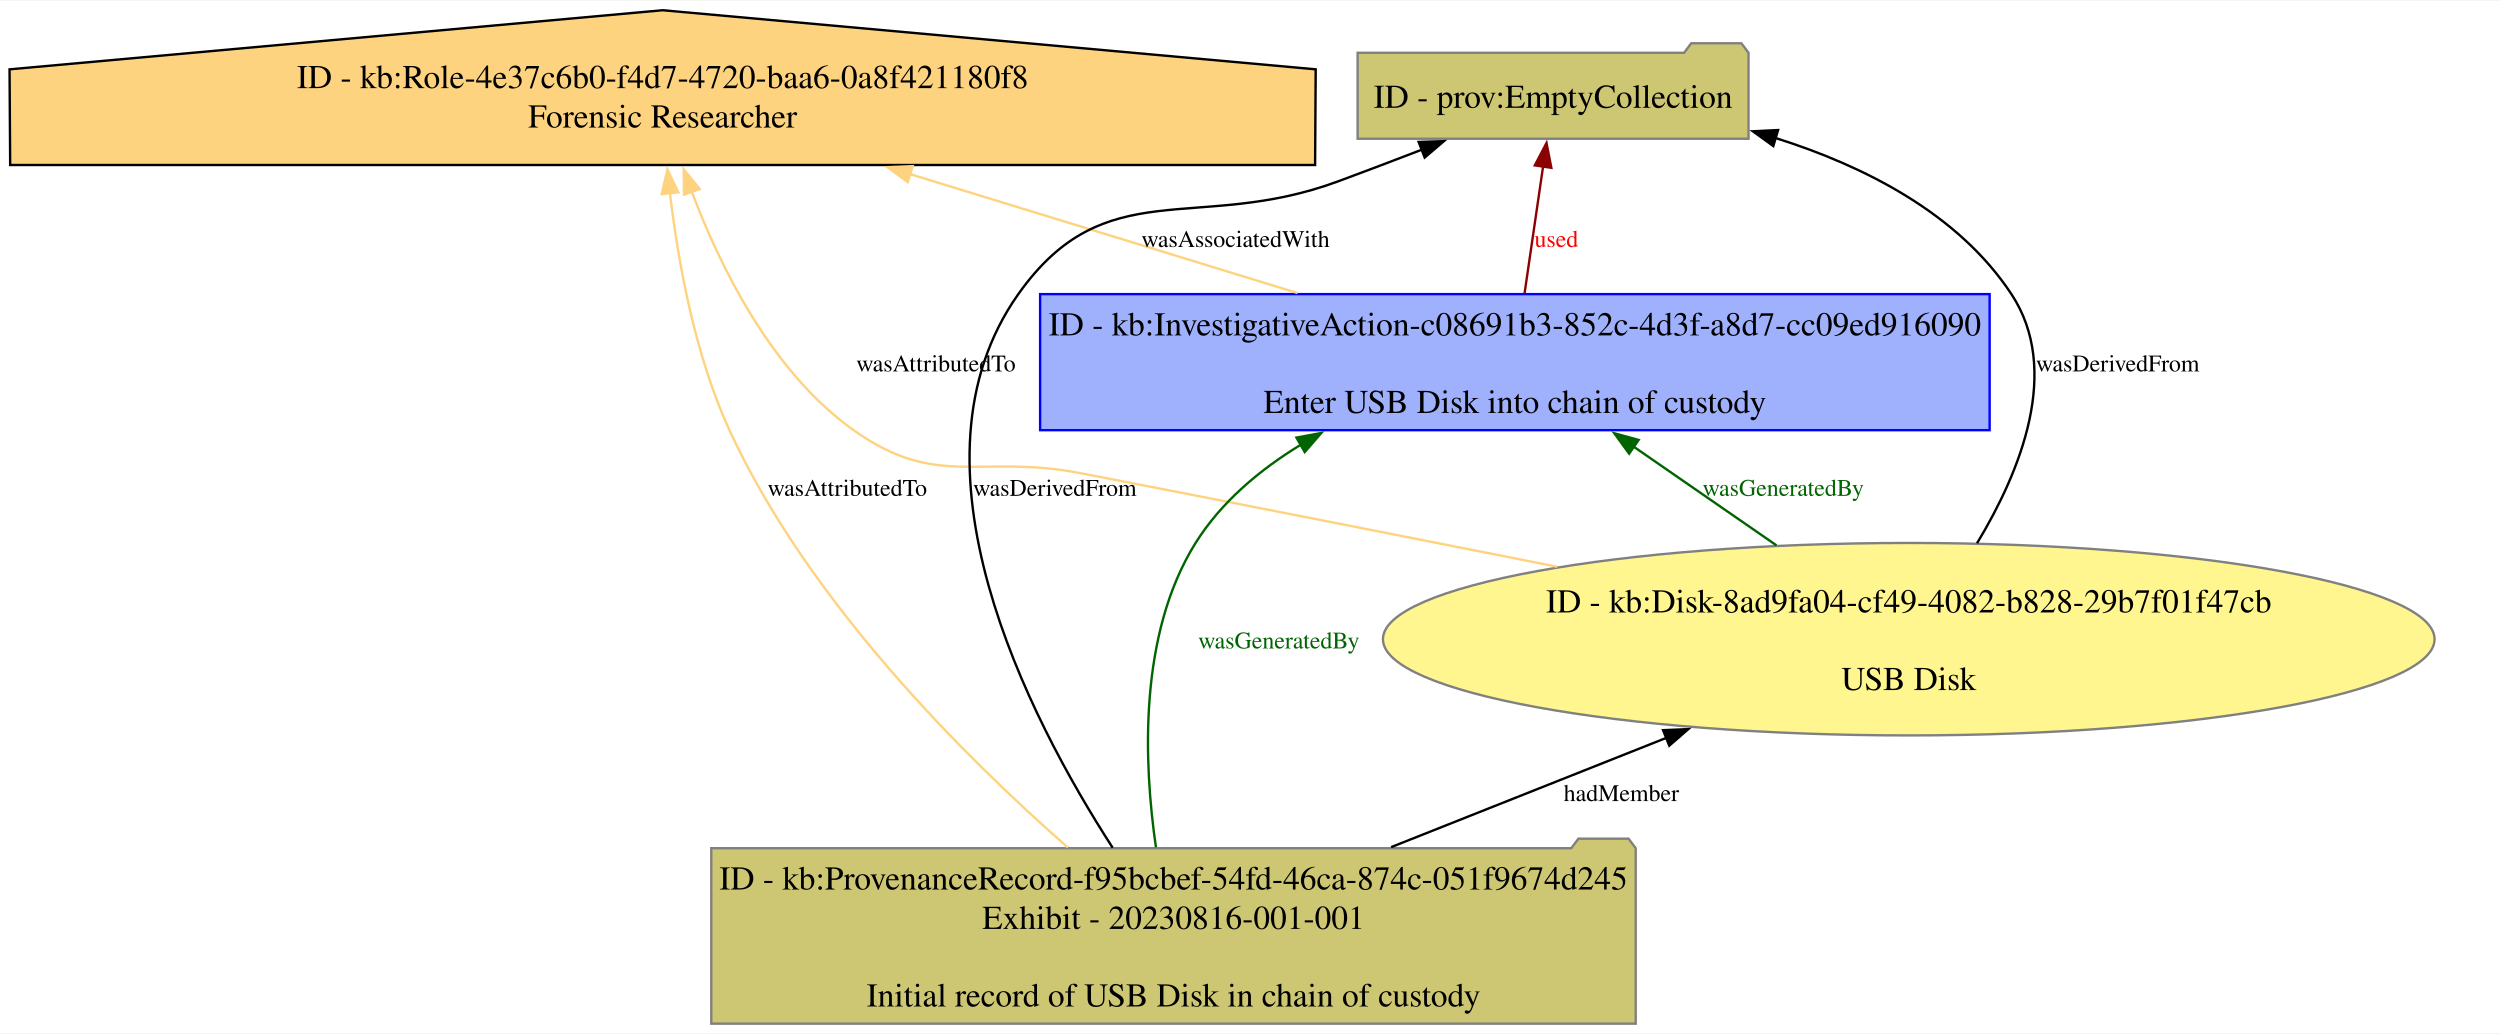
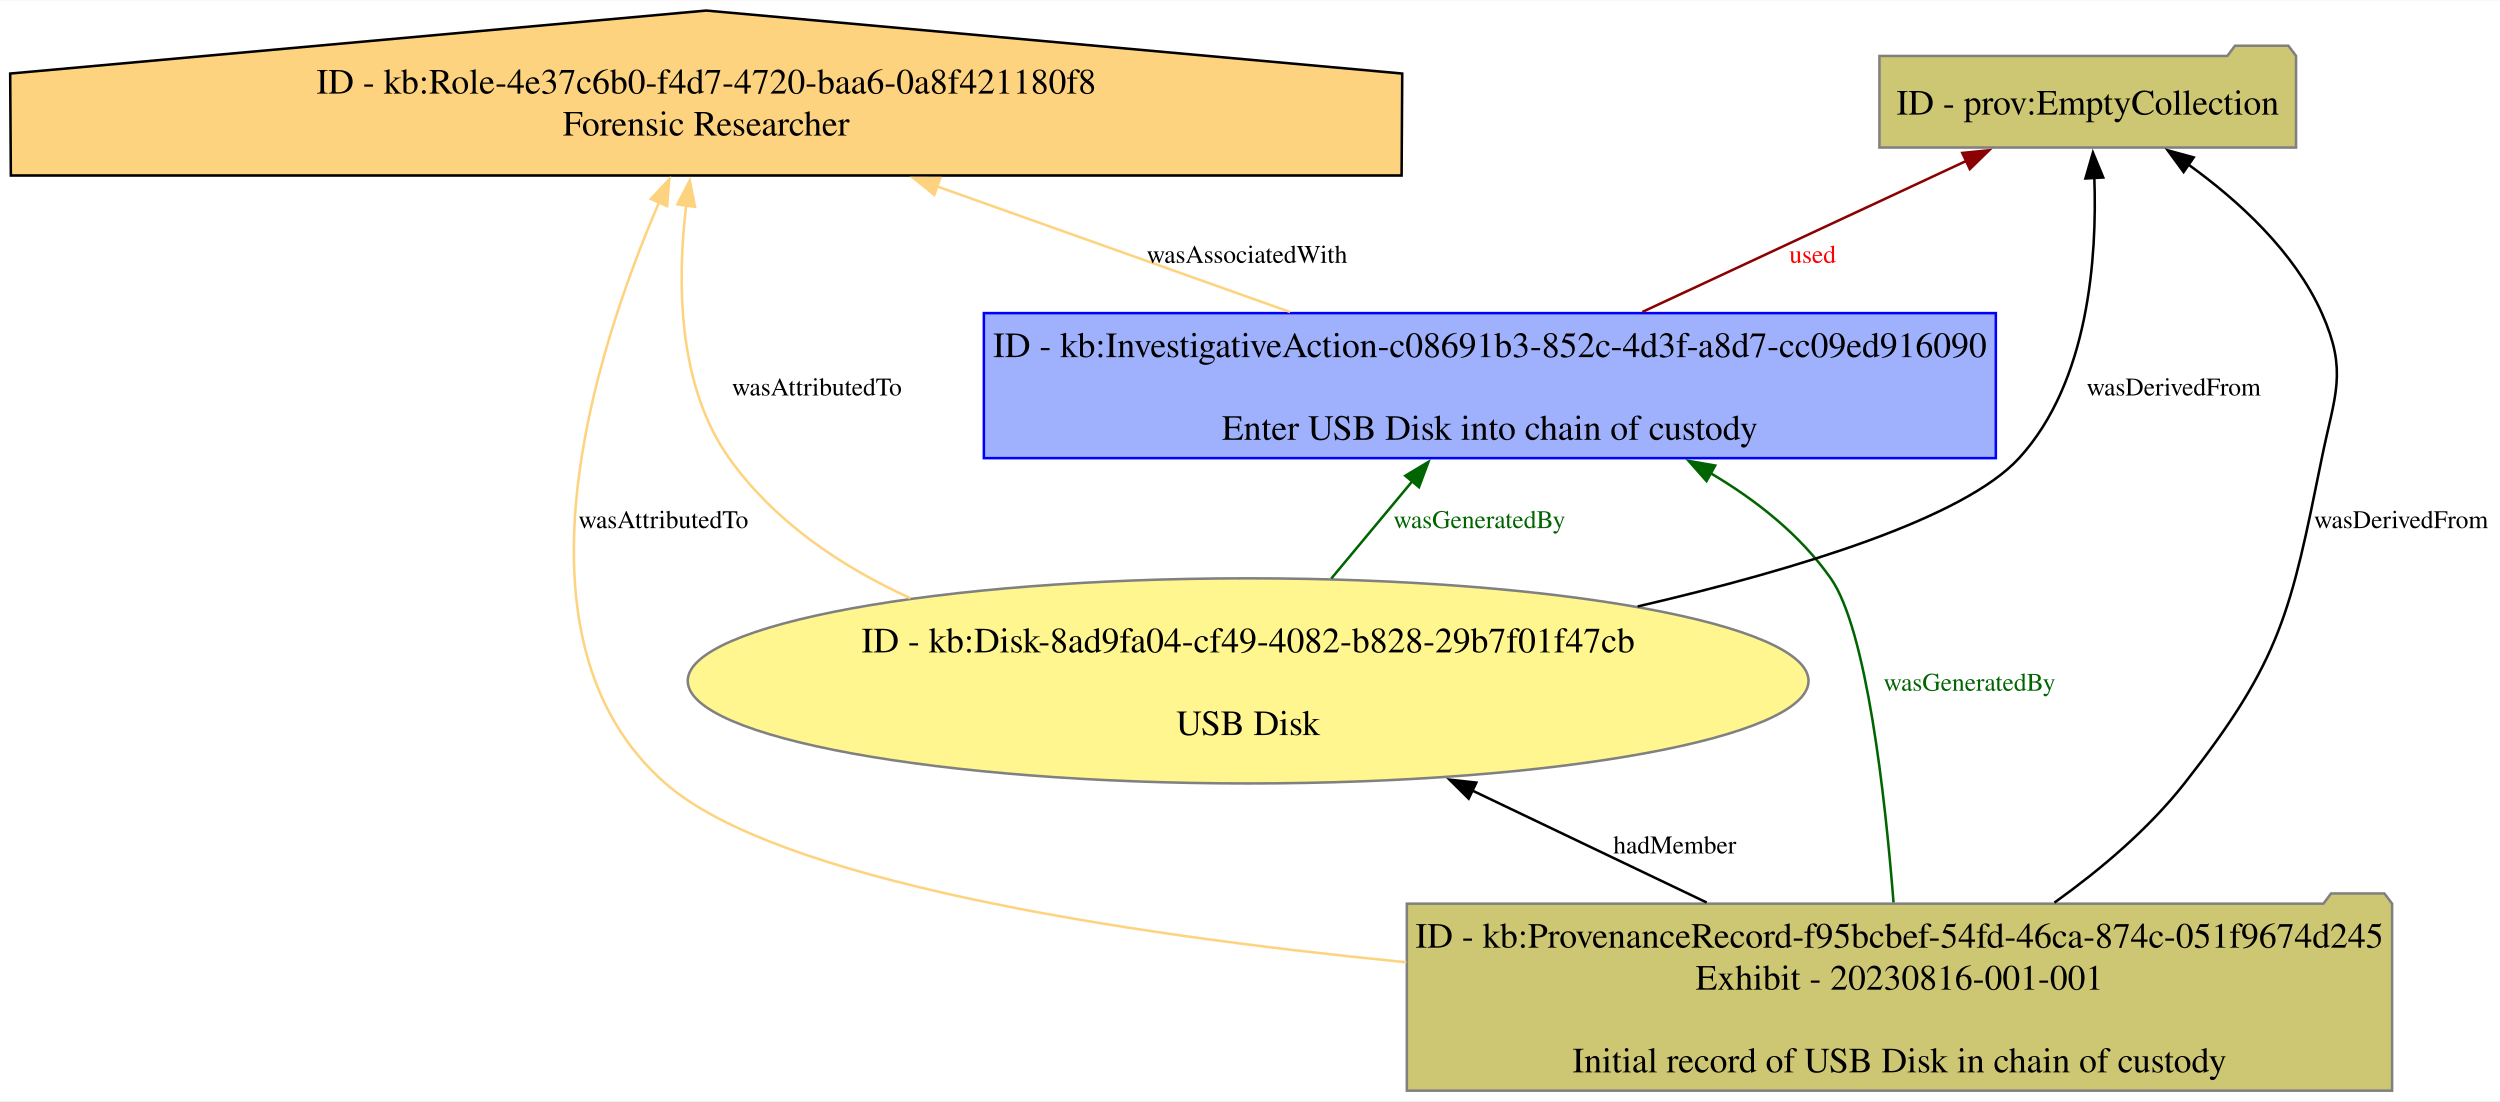
- <svg xmlns="http://www.w3.org/2000/svg" xmlns:xlink="http://www.w3.org/1999/xlink" width="1047pt" height="433pt" viewBox="0.00 0.00 1047.24 432.53">
+ <svg xmlns="http://www.w3.org/2000/svg" xmlns:xlink="http://www.w3.org/1999/xlink" width="983pt" height="433pt" viewBox="0.00 0.00 982.61 432.53">
  <g id="graph0" class="graph" transform="scale(1 1) rotate(0) translate(4 428.53)">
-     <polygon fill="white" stroke="none" points="-4,4 -4,-428.53 1043.24,-428.53 1043.24,4 -4,4" />
+     <polygon fill="white" stroke="none" points="-4,4 -4,-428.53 978.61,-428.53 978.61,4 -4,4" />
    <g id="node1" class="node">
      <g id="a_node1">
-         <a xlink:title="ID - http://example.org/kb/Disk-8ad9fa04-cf49-4082-b828-29b7f01f47cb">
-           <ellipse fill="#fff68f" stroke="#808080" cx="795.57" cy="-161.06" rx="220.26" ry="40.31" />
-           <text text-anchor="middle" x="795.57" y="-172.26" font-family="Times,serif" font-size="14.00">ID - kb:Disk-8ad9fa04-cf49-4082-b828-29b7f01f47cb</text>
-           <text text-anchor="middle" x="795.57" y="-139.76" font-family="Times,serif" font-size="14.00">USB Disk</text>
-         </a>
-       </g>
-     </g>
-     <g id="node2" class="node">
-       <g id="a_node2">
-         <a xlink:title="ID - http://example.org/kb/InvestigativeAction-c08691b3-852c-4d3f-a8d7-cc09ed916090">
-           <polygon fill="#9fb1fc" stroke="#0000ff" points="829.45,-305.61 431.7,-305.61 431.7,-248.61 829.45,-248.61 829.45,-305.61" />
-           <text text-anchor="middle" x="630.57" y="-288.31" font-family="Times,serif" font-size="14.00">ID - kb:InvestigativeAction-c08691b3-852c-4d3f-a8d7-cc09ed916090</text>
-           <text text-anchor="middle" x="630.57" y="-255.81" font-family="Times,serif" font-size="14.00">Enter USB Disk into chain of custody</text>
-         </a>
-       </g>
-     </g>
-     <g id="edge1" class="edge">
-       <path fill="none" stroke="darkgreen" d="M740.17,-200.35C720.79,-213.75 699.16,-228.7 680.27,-241.75" />
-       <polygon fill="darkgreen" stroke="darkgreen" points="678.44,-238.77 672.21,-247.33 682.42,-244.52 678.44,-238.77" />
-       <text text-anchor="middle" x="743" y="-221.11" font-family="Times,serif" font-size="10.00" fill="darkgreen">wasGeneratedBy</text>
-     </g>
-     <g id="node4" class="node">
-       <g id="a_node4">
        <a xlink:title="ID - http://example.org/kb/Role-4e37c6b0-f4d7-4720-baa6-0a8f421180f8">
          <polygon fill="#fed37f" stroke="black" points="547.14,-399.77 273.57,-424.53 0,-399.77 0.26,-359.7 546.89,-359.7 547.14,-399.77" />
          <text text-anchor="middle" x="273.57" y="-391.9" font-family="Times,serif" font-size="14.00">ID - kb:Role-4e37c6b0-f4d7-4720-baa6-0a8f421180f8</text>
          <text text-anchor="middle" x="273.57" y="-375.4" font-family="Times,serif" font-size="14.00">Forensic Researcher</text>
        </a>
      </g>
    </g>
-     <g id="edge2" class="edge">
-       <path fill="none" stroke="#fed37f" d="M648.3,-191.41C586.62,-203.64 514.14,-217.92 448.57,-230.61 406.38,-238.77 388.6,-223.71 353.57,-248.61 319.45,-272.87 297.82,-316.57 285.78,-348.54" />
-       <polygon fill="#fed37f" stroke="#fed37f" points="282.51,-347.28 282.42,-357.88 289.1,-349.65 282.51,-347.28" />
-       <text text-anchor="middle" x="388.07" y="-273.24" font-family="Times,serif" font-size="10.00">wasAttributedTo</text>
-     </g>
-     <g id="node5" class="node">
-       <g id="a_node5">
-         <a xlink:title="ID - http://www.w3.org/ns/prov#EmptyCollection">
-           <polygon fill="#cdc673" stroke="#808080" points="728.45,-406.7 725.45,-410.7 704.45,-410.7 701.45,-406.7 564.7,-406.7 564.7,-370.7 728.45,-370.7 728.45,-406.7" />
-           <text text-anchor="middle" x="646.57" y="-383.65" font-family="Times,serif" font-size="14.00">ID - prov:EmptyCollection</text>
+     <g id="node2" class="node">
+       <g id="a_node2">
+         <a xlink:title="ID - http://example.org/kb/ProvenanceRecord-f95bcbef-54fd-46ca-874c-051f9674d245">
+           <polygon fill="#cdc673" stroke="#808080" points="936.2,-73.5 933.2,-77.5 912.2,-77.5 909.2,-73.5 548.95,-73.5 548.95,0 936.2,0 936.2,-73.5" />
+           <text text-anchor="middle" x="742.57" y="-56.2" font-family="Times,serif" font-size="14.00">ID - kb:ProvenanceRecord-f95bcbef-54fd-46ca-874c-051f9674d245</text>
+           <text text-anchor="middle" x="742.57" y="-39.7" font-family="Times,serif" font-size="14.00">Exhibit - 20230816-001-001</text>
+           <text text-anchor="middle" x="742.57" y="-7.2" font-family="Times,serif" font-size="14.00">Initial record of USB Disk in chain of custody</text>
        </a>
      </g>
    </g>
-     <g id="edge3" class="edge">
-       <path fill="none" stroke="black" d="M824.16,-201.23C842.57,-231.67 859.5,-273.91 838.57,-305.61 816.31,-339.34 777.02,-359.26 739.76,-371" />
-       <polygon fill="black" stroke="black" points="738.84,-367.62 730.25,-373.82 740.83,-374.34 738.84,-367.62" />
-       <text text-anchor="middle" x="883.1" y="-273.24" font-family="Times,serif" font-size="10.00">wasDerivedFrom</text>
-     </g>
-     <g id="edge4" class="edge">
-       <path fill="none" stroke="#fed37f" d="M539.56,-306.05C490,-321.26 428.47,-340.15 377.08,-355.92" />
-       <polygon fill="#fed37f" stroke="#fed37f" points="376.26,-352.51 367.73,-358.79 378.31,-359.21 376.26,-352.51" />
-       <text text-anchor="middle" x="513.57" y="-325.36" font-family="Times,serif" font-size="10.00">wasAssociatedWith</text>
-     </g>
-     <g id="edge5" class="edge">
-       <path fill="none" stroke="#8b0000" d="M634.65,-306.05C637.03,-322.38 640.04,-342.93 642.43,-359.33" />
-       <polygon fill="#8b0000" stroke="#8b0000" points="638.92,-359.53 643.83,-368.92 645.85,-358.52 638.92,-359.53" />
-       <text text-anchor="middle" x="647.95" y="-325.36" font-family="Times,serif" font-size="10.00" fill="red">used</text>
+     <g id="edge8" class="edge">
+       <path fill="none" stroke="#fed37f" d="M548.73,-50.46C433.26,-61.85 300.96,-82.86 257.57,-120.75 193.38,-176.81 229.48,-289.74 255.04,-349.15" />
+       <polygon fill="#fed37f" stroke="#fed37f" points="251.8,-350.48 259.05,-358.21 258.2,-347.65 251.8,-350.48" />
+       <text text-anchor="middle" x="256.75" y="-221.11" font-family="Times,serif" font-size="10.00">wasAttributedTo</text>
    </g>
    <g id="node3" class="node">
      <g id="a_node3">
-         <a xlink:title="ID - http://example.org/kb/ProvenanceRecord-f95bcbef-54fd-46ca-874c-051f9674d245">
-           <polygon fill="#cdc673" stroke="#808080" points="681.2,-73.5 678.2,-77.5 657.2,-77.5 654.2,-73.5 293.95,-73.5 293.95,0 681.2,0 681.2,-73.5" />
-           <text text-anchor="middle" x="487.57" y="-56.2" font-family="Times,serif" font-size="14.00">ID - kb:ProvenanceRecord-f95bcbef-54fd-46ca-874c-051f9674d245</text>
-           <text text-anchor="middle" x="487.57" y="-39.7" font-family="Times,serif" font-size="14.00">Exhibit - 20230816-001-001</text>
-           <text text-anchor="middle" x="487.57" y="-7.2" font-family="Times,serif" font-size="14.00">Initial record of USB Disk in chain of custody</text>
+         <a xlink:title="ID - http://www.w3.org/ns/prov#EmptyCollection">
+           <polygon fill="#cdc673" stroke="#808080" points="898.45,-406.7 895.45,-410.7 874.45,-410.7 871.45,-406.7 734.7,-406.7 734.7,-370.7 898.45,-370.7 898.45,-406.7" />
+           <text text-anchor="middle" x="816.57" y="-383.65" font-family="Times,serif" font-size="14.00">ID - prov:EmptyCollection</text>
+         </a>
+       </g>
+     </g>
+     <g id="edge9" class="edge">
+       <path fill="none" stroke="black" d="M803.47,-73.91C821.67,-86.93 840.51,-102.87 854.57,-120.75 892.7,-169.24 896.33,-188.15 908.57,-248.61 913.6,-273.44 918.93,-282.49 908.57,-305.61 897.74,-329.79 875.89,-349.77 856.19,-363.96" />
+       <polygon fill="black" stroke="black" points="854.25,-361.05 848,-369.6 858.22,-366.81 854.25,-361.05" />
+       <text text-anchor="middle" x="939.74" y="-221.11" font-family="Times,serif" font-size="10.00">wasDerivedFrom</text>
+     </g>
+     <g id="node4" class="node">
+       <g id="a_node4">
+         <a xlink:title="ID - http://example.org/kb/Disk-8ad9fa04-cf49-4082-b828-29b7f01f47cb">
+           <ellipse fill="#fff68f" stroke="#808080" cx="486.57" cy="-161.06" rx="220.26" ry="40.31" />
+           <text text-anchor="middle" x="486.57" y="-172.26" font-family="Times,serif" font-size="14.00">ID - kb:Disk-8ad9fa04-cf49-4082-b828-29b7f01f47cb</text>
+           <text text-anchor="middle" x="486.57" y="-139.76" font-family="Times,serif" font-size="14.00">USB Disk</text>
        </a>
      </g>
    </g>
    <g id="edge6" class="edge">
-       <path fill="none" stroke="black" d="M578.73,-73.95C615.05,-88.37 657,-105.03 694.27,-119.83" />
-       <polygon fill="black" stroke="black" points="692.65,-122.95 703.24,-123.39 695.24,-116.45 692.65,-122.95" />
-       <text text-anchor="middle" x="675.18" y="-93.25" font-family="Times,serif" font-size="10.00">hadMember</text>
+       <path fill="none" stroke="black" d="M666.8,-73.95C637.79,-87.81 604.46,-103.73 574.42,-118.09" />
+       <polygon fill="black" stroke="black" points="573.25,-114.77 565.73,-122.24 576.26,-121.08 573.25,-114.77" />
+       <text text-anchor="middle" x="654.27" y="-93.25" font-family="Times,serif" font-size="10.00">hadMember</text>
+     </g>
+     <g id="node5" class="node">
+       <g id="a_node5">
+         <a xlink:title="ID - http://example.org/kb/InvestigativeAction-c08691b3-852c-4d3f-a8d7-cc09ed916090">
+           <polygon fill="#9fb1fc" stroke="#0000ff" points="780.45,-305.61 382.7,-305.61 382.7,-248.61 780.45,-248.61 780.45,-305.61" />
+           <text text-anchor="middle" x="581.57" y="-288.31" font-family="Times,serif" font-size="14.00">ID - kb:InvestigativeAction-c08691b3-852c-4d3f-a8d7-cc09ed916090</text>
+           <text text-anchor="middle" x="581.57" y="-255.81" font-family="Times,serif" font-size="14.00">Enter USB Disk into chain of custody</text>
+         </a>
+       </g>
    </g>
    <g id="edge7" class="edge">
-       <path fill="none" stroke="darkgreen" d="M480.22,-73.9C475.08,-109.18 472.84,-163.01 496.82,-201.36 507.53,-218.49 523.66,-232.03 541.04,-242.61" />
-       <polygon fill="darkgreen" stroke="darkgreen" points="539.07,-245.51 549.49,-247.44 542.54,-239.44 539.07,-245.51" />
-       <text text-anchor="middle" x="531.7" y="-157.18" font-family="Times,serif" font-size="10.00" fill="darkgreen">wasGeneratedBy</text>
+       <path fill="none" stroke="darkgreen" d="M740.24,-73.96C736.93,-115.76 729.65,-181.34 715.57,-201.36 703.56,-218.45 686.33,-232.08 668.22,-242.77" />
+       <polygon fill="darkgreen" stroke="darkgreen" points="666.74,-239.59 659.71,-247.52 670.15,-245.7 666.74,-239.59" />
+       <text text-anchor="middle" x="770.11" y="-157.18" font-family="Times,serif" font-size="10.00" fill="darkgreen">wasGeneratedBy</text>
    </g>
-     <g id="edge8" class="edge">
-       <path fill="none" stroke="#fed37f" d="M443.31,-73.81C399.52,-112.22 334.42,-177.21 301.57,-248.61 287,-280.27 279.99,-319.43 276.62,-348.12" />
-       <polygon fill="#fed37f" stroke="#fed37f" points="273.17,-347.51 275.59,-357.83 280.13,-348.26 273.17,-347.51" />
-       <text text-anchor="middle" x="350.95" y="-221.11" font-family="Times,serif" font-size="10.00">wasAttributedTo</text>
+     <g id="edge2" class="edge">
+       <path fill="none" stroke="#fed37f" d="M353.82,-193.54C326.15,-206.2 300.1,-223.9 282.57,-248.61 262.3,-277.18 262.08,-317.92 265.71,-347.93" />
+       <polygon fill="#fed37f" stroke="#fed37f" points="262.24,-348.35 267.11,-357.76 269.17,-347.37 262.24,-348.35" />
+       <text text-anchor="middle" x="317.07" y="-273.24" font-family="Times,serif" font-size="10.00">wasAttributedTo</text>
    </g>
-     <g id="edge9" class="edge">
-       <path fill="none" stroke="black" d="M462.1,-73.68C426.64,-128.55 372.12,-234.33 422.57,-305.61 459.05,-357.16 497.34,-330.96 556.57,-352.86 568,-357.09 580.2,-361.72 591.81,-366.2" />
-       <polygon fill="black" stroke="black" points="590.27,-369.35 600.86,-369.69 592.79,-362.82 590.27,-369.35" />
-       <text text-anchor="middle" x="437.88" y="-221.11" font-family="Times,serif" font-size="10.00">wasDerivedFrom</text>
+     <g id="edge3" class="edge">
+       <path fill="none" stroke="black" d="M639.66,-190.32C703.63,-205.17 768.08,-225.17 789.57,-248.61 817.02,-278.54 820.29,-327.71 819.16,-358.85" />
+       <polygon fill="black" stroke="black" points="815.67,-358.53 818.61,-368.71 822.66,-358.92 815.67,-358.53" />
+       <text text-anchor="middle" x="850.36" y="-273.24" font-family="Times,serif" font-size="10.00">wasDerivedFrom</text>
+     </g>
+     <g id="edge1" class="edge">
+       <path fill="none" stroke="darkgreen" d="M519.27,-201.31C529.63,-213.75 541.04,-227.45 551.23,-239.69" />
+       <polygon fill="darkgreen" stroke="darkgreen" points="548.35,-241.69 557.44,-247.14 553.73,-237.21 548.35,-241.69" />
+       <text text-anchor="middle" x="577.46" y="-221.11" font-family="Times,serif" font-size="10.00" fill="darkgreen">wasGeneratedBy</text>
+     </g>
+     <g id="edge4" class="edge">
+       <path fill="none" stroke="#fed37f" d="M503.05,-306.05C460.74,-321.1 408.32,-339.75 364.27,-355.43" />
+       <polygon fill="#fed37f" stroke="#fed37f" points="363.23,-352.08 354.98,-358.73 365.58,-358.68 363.23,-352.08" />
+       <text text-anchor="middle" x="486.14" y="-325.36" font-family="Times,serif" font-size="10.00">wasAssociatedWith</text>
+     </g>
+     <g id="edge5" class="edge">
+       <path fill="none" stroke="#8b0000" d="M641.48,-306.05C681.13,-324.54 732.41,-348.45 769.21,-365.61" />
+       <polygon fill="#8b0000" stroke="#8b0000" points="767.27,-368.57 777.81,-369.62 770.23,-362.22 767.27,-368.57" />
+       <text text-anchor="middle" x="708.45" y="-325.36" font-family="Times,serif" font-size="10.00" fill="red">used</text>
    </g>
  </g>
</svg>
